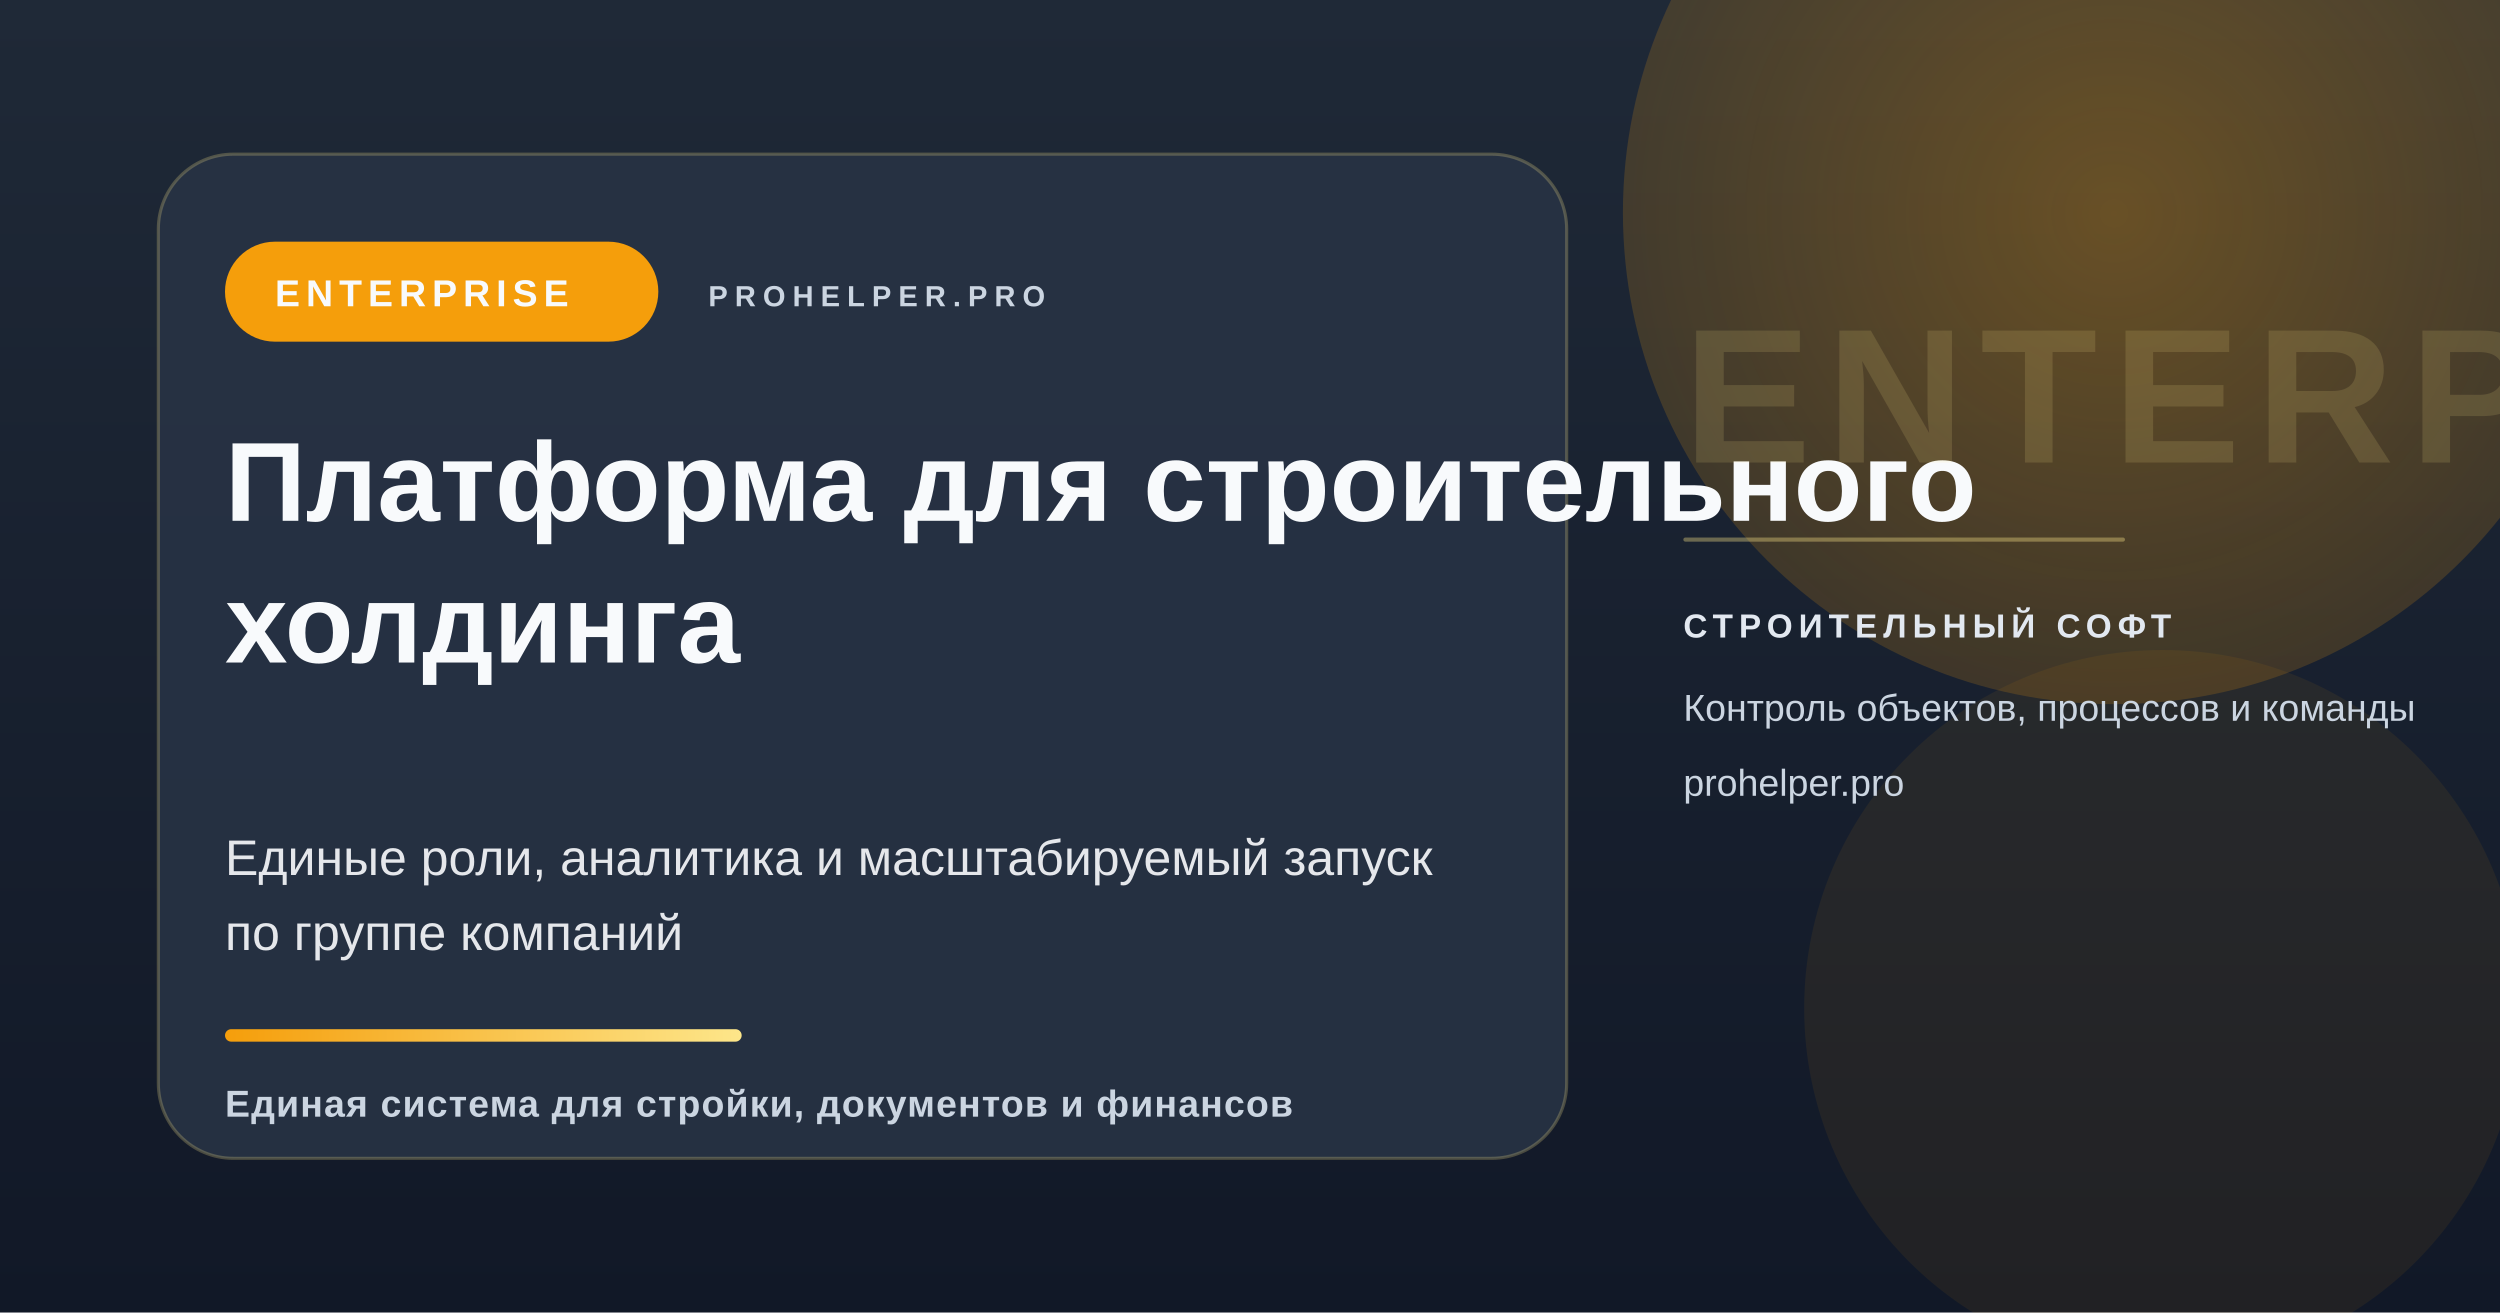
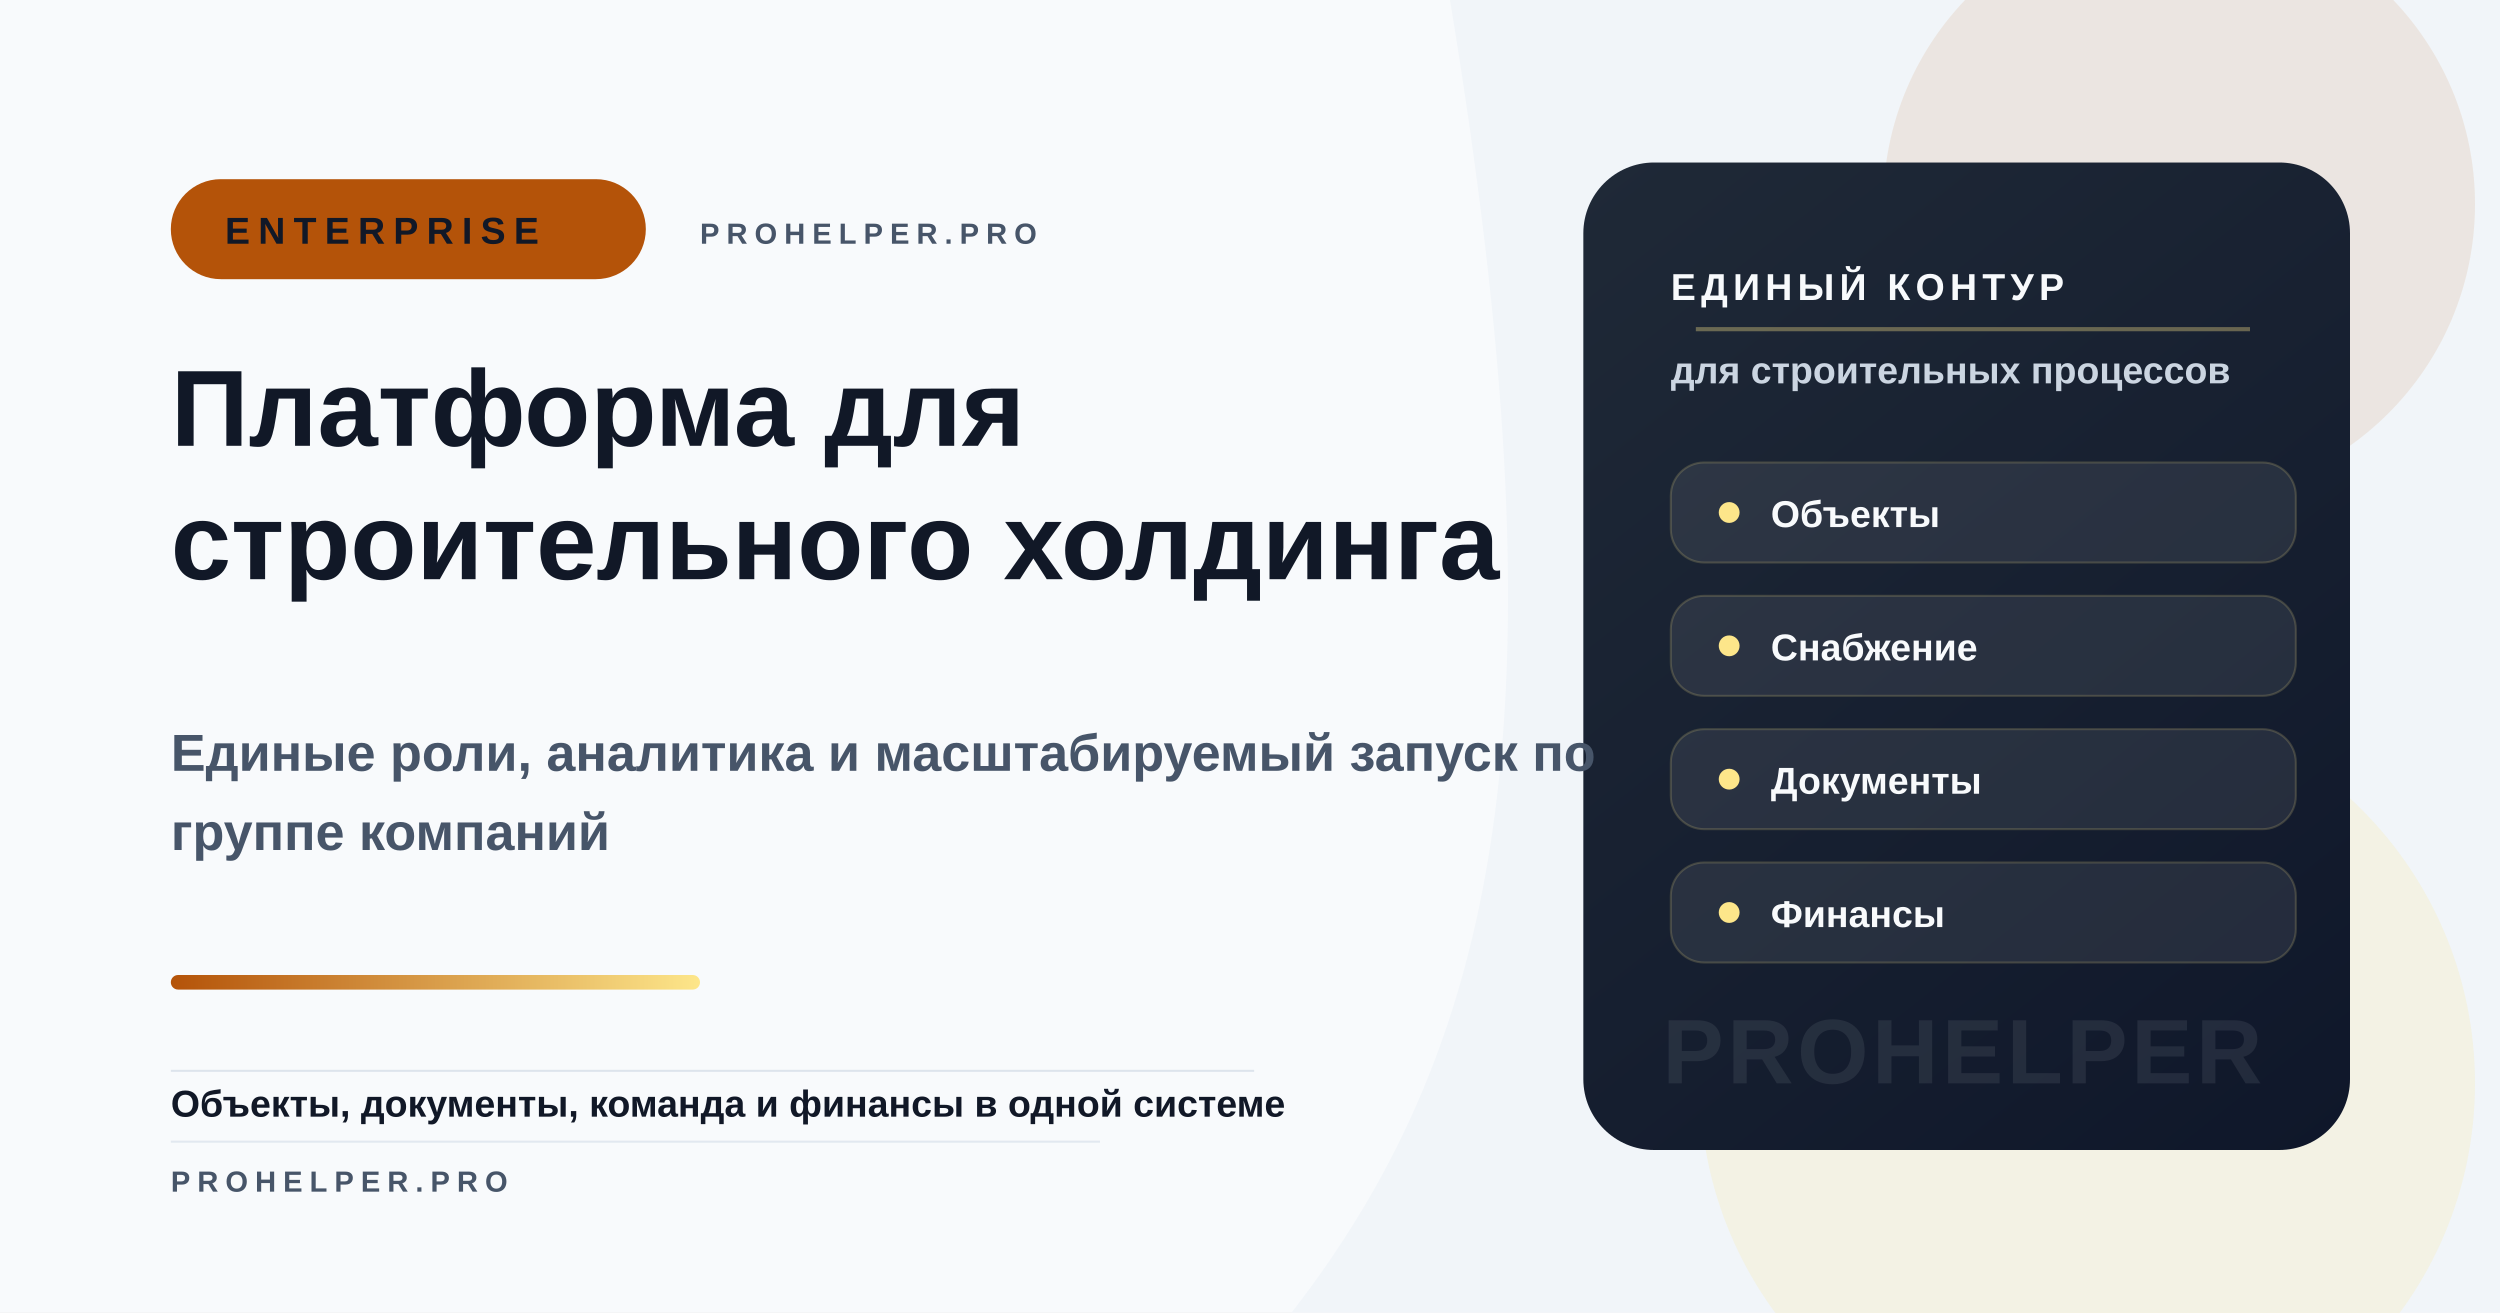
<svg xmlns="http://www.w3.org/2000/svg" width="1200" height="630" viewBox="0 0 1200 630" fill="none">
  <defs>
-     <linearGradient id="bg-enterprise" x1="600" y1="0" x2="600" y2="630" gradientUnits="userSpaceOnUse">
+     <linearGradient id="panel-enterprise" x1="760" y1="82" x2="1128" y2="548" gradientUnits="userSpaceOnUse">
      <stop stop-color="#1F2937" />
-       <stop offset="1" stop-color="#111827" />
+       <stop offset="1" stop-color="#0F172A" />
    </linearGradient>
-     <radialGradient id="glow-enterprise" cx="0" cy="0" r="1" gradientUnits="userSpaceOnUse" gradientTransform="translate(1015 102) rotate(123.5) scale(472 472)">
-       <stop stop-color="#F59E0B" stop-opacity="0.35" />
-       <stop offset="1" stop-color="#F59E0B" stop-opacity="0" />
-     </radialGradient>
-     <linearGradient id="line-enterprise" x1="0" y1="0" x2="1" y2="0">
-       <stop stop-color="#F59E0B" />
+     <linearGradient id="accent-enterprise" x1="0" y1="0" x2="1" y2="0">
+       <stop stop-color="#B45309" />
      <stop offset="1" stop-color="#FDE68A" />
    </linearGradient>
    <style>
-       .eyebrow { font: 700 18px 'Segoe UI', 'Arial', sans-serif; letter-spacing: 0.16em; fill: #F8FAFC; }
-       .brand-secondary { font: 600 14px 'Segoe UI', 'Arial', sans-serif; letter-spacing: 0.24em; fill: #CBD5E1; }
-       .title { font: 700 54px 'Segoe UI', 'Arial', sans-serif; fill: #F8FAFC; }
-       .subtitle { font: 500 24px 'Segoe UI', 'Arial', sans-serif; fill: #E5E7EB; }
-       .meta { font: 600 18px 'Segoe UI', 'Arial', sans-serif; fill: #CBD5E1; letter-spacing: 0.03em; }
-       .mark { font-family: 'Segoe UI', 'Arial', sans-serif; font-weight: 800; fill: #FDE68A; opacity: 0.14; }
-       .mark-caption { font: 700 16px 'Segoe UI', 'Arial', sans-serif; fill: #E2E8F0; letter-spacing: 0.18em; }
-       .mark-support { font: 500 18px 'Segoe UI', 'Arial', sans-serif; fill: #CBD5E1; }
+       .brand { font-family: 'Segoe UI', Arial, sans-serif; font-size: 18px; font-weight: 800; letter-spacing: 0.22em; fill: #111827; }
+       .domain { font-family: 'Segoe UI', Arial, sans-serif; font-size: 14px; font-weight: 700; letter-spacing: 0.24em; fill: #475569; }
+       .title { font-family: 'Segoe UI', Arial, sans-serif; font-size: 52px; font-weight: 800; fill: #111827; }
+       .subtitle { font-family: 'Segoe UI', Arial, sans-serif; font-size: 25px; font-weight: 600; fill: #475569; }
+       .footer { font-family: 'Segoe UI', Arial, sans-serif; font-size: 18px; font-weight: 700; fill: #111827; }
+       .panel-title { font-family: 'Segoe UI', Arial, sans-serif; font-size: 18px; font-weight: 800; letter-spacing: 0.14em; fill: #F8FAFC; }
+       .panel-copy { font-family: 'Segoe UI', Arial, sans-serif; font-size: 18px; font-weight: 600; fill: #CBD5E1; }
+       .capability { font-family: 'Segoe UI', Arial, sans-serif; font-size: 18px; font-weight: 700; fill: #F8FAFC; }
+       .stamp { font-family: 'Segoe UI', Arial, sans-serif; font-size: 44px; font-weight: 900; letter-spacing: 0.04em; fill: #F8FAFC; opacity: 0.08; }
    </style>
  </defs>
-   <rect width="1200" height="630" fill="url(#bg-enterprise)" />
-   <circle cx="1015" cy="102" r="236" fill="url(#glow-enterprise)" />
-   <circle cx="1038" cy="484" r="172" fill="#F59E0B" fill-opacity="0.07" />
-   <rect x="76" y="74" width="676" height="482" rx="36" fill="#273244" fill-opacity="0.9" stroke="#FDE68A" stroke-opacity="0.24" stroke-width="1.5" />
-   <rect x="108" y="116" width="208" height="48" rx="24" fill="#F59E0B" />
-   <text x="132" y="147" class="eyebrow">ENTERPRISE</text>
-   <text x="340" y="147" class="brand-secondary">PROHELPER.PRO</text>
-   <text x="108" y="250" class="title">Платформа для строительного</text>
-   <text x="108" y="318" class="title">холдинга</text>
-   <text x="108" y="420" class="subtitle">Единые роли, аналитика и масштабируемый запуск</text>
-   <text x="108" y="456" class="subtitle">по группе компаний</text>
-   <rect x="108" y="494" width="248" height="6" rx="3" fill="url(#line-enterprise)" />
-   <text x="108" y="536" class="meta">Единая система для стройки, документов и финансов</text>
-   <text x="808" y="222" class="mark" font-size="92" letter-spacing="0.08em">ENTERPRISE</text>
-   <rect x="808" y="258" width="212" height="2" rx="1" fill="#FDE68A" fill-opacity="0.36" />
-   <text x="808" y="306" class="mark-caption">СТРОИТЕЛЬНЫЙ СОФТ</text>
-   <text x="808" y="346" class="mark-support">Контроль объектов, процессов и команды</text>
-   <text x="808" y="382" class="mark-support">prohelper.pro</text>
+   <rect width="1200" height="630" fill="#F8FAFC" />
+   <path d="M696 0H1200V630H620C724 496 751 334 696 0Z" fill="#F1F5F9" />
+   <path d="M82 514H602" stroke="#CBD5E1" stroke-width="1" stroke-opacity="0.6" />
+   <path d="M82 548H528" stroke="#E2E8F0" stroke-width="1" />
+   <circle cx="1046" cy="98" r="142" fill="#B45309" fill-opacity="0.10" />
+   <circle cx="1002" cy="520" r="186" fill="#FDE68A" fill-opacity="0.18" />
+   <rect x="760" y="78" width="368" height="474" rx="34" fill="url(#panel-enterprise)" />
+   <path d="M814 158H1080" stroke="#FDE68A" stroke-width="2" stroke-opacity="0.35" />
+   <text x="802" y="144" class="panel-title">ЕДИНЫЙ КОНТУР</text>
+   <text x="802" y="184" class="panel-copy">для строительных процессов</text>
+   <g>
+     <rect x="802" y="222" width="300" height="48" rx="16" fill="#FFFFFF" fill-opacity="0.08" stroke="#FDE68A" stroke-opacity="0.18" />
+     <circle cx="830" cy="246" r="5" fill="#FDE68A" />
+     <text x="850" y="253" class="capability">Объекты</text>
+   </g>
+   <g>
+     <rect x="802" y="286" width="300" height="48" rx="16" fill="#FFFFFF" fill-opacity="0.08" stroke="#FDE68A" stroke-opacity="0.18" />
+     <circle cx="830" cy="310" r="5" fill="#FDE68A" />
+     <text x="850" y="317" class="capability">Снабжение</text>
+   </g>
+   <g>
+     <rect x="802" y="350" width="300" height="48" rx="16" fill="#FFFFFF" fill-opacity="0.08" stroke="#FDE68A" stroke-opacity="0.18" />
+     <circle cx="830" cy="374" r="5" fill="#FDE68A" />
+     <text x="850" y="381" class="capability">Документы</text>
+   </g>
+   <g>
+     <rect x="802" y="414" width="300" height="48" rx="16" fill="#FFFFFF" fill-opacity="0.08" stroke="#FDE68A" stroke-opacity="0.18" />
+     <circle cx="830" cy="438" r="5" fill="#FDE68A" />
+     <text x="850" y="445" class="capability">Финансы</text>
+   </g>
+   <text x="798" y="520" class="stamp">PROHELPER</text>
+   <rect x="82" y="86" width="228" height="48" rx="24" fill="#B45309" />
+   <text x="108" y="117" class="brand" fill="#FFFFFF">ENTERPRISE</text>
+   <text x="336" y="117" class="domain">PROHELPER.PRO</text>
+   <text x="82" y="214" class="title">Платформа для</text>
+   <text x="82" y="278" class="title">строительного холдинга</text>
+   <text x="82" y="370" class="subtitle">Единые роли, аналитика и масштабируемый запуск по</text>
+   <text x="82" y="408" class="subtitle">группе компаний</text>
+   <rect x="82" y="468" width="254" height="7" rx="3.5" fill="url(#accent-enterprise)" />
+   <text x="82" y="536" class="footer">Объекты, документы, команда и финансы в одной системе</text>
+   <text x="82" y="572" class="domain">PROHELPER.PRO</text>
</svg>
